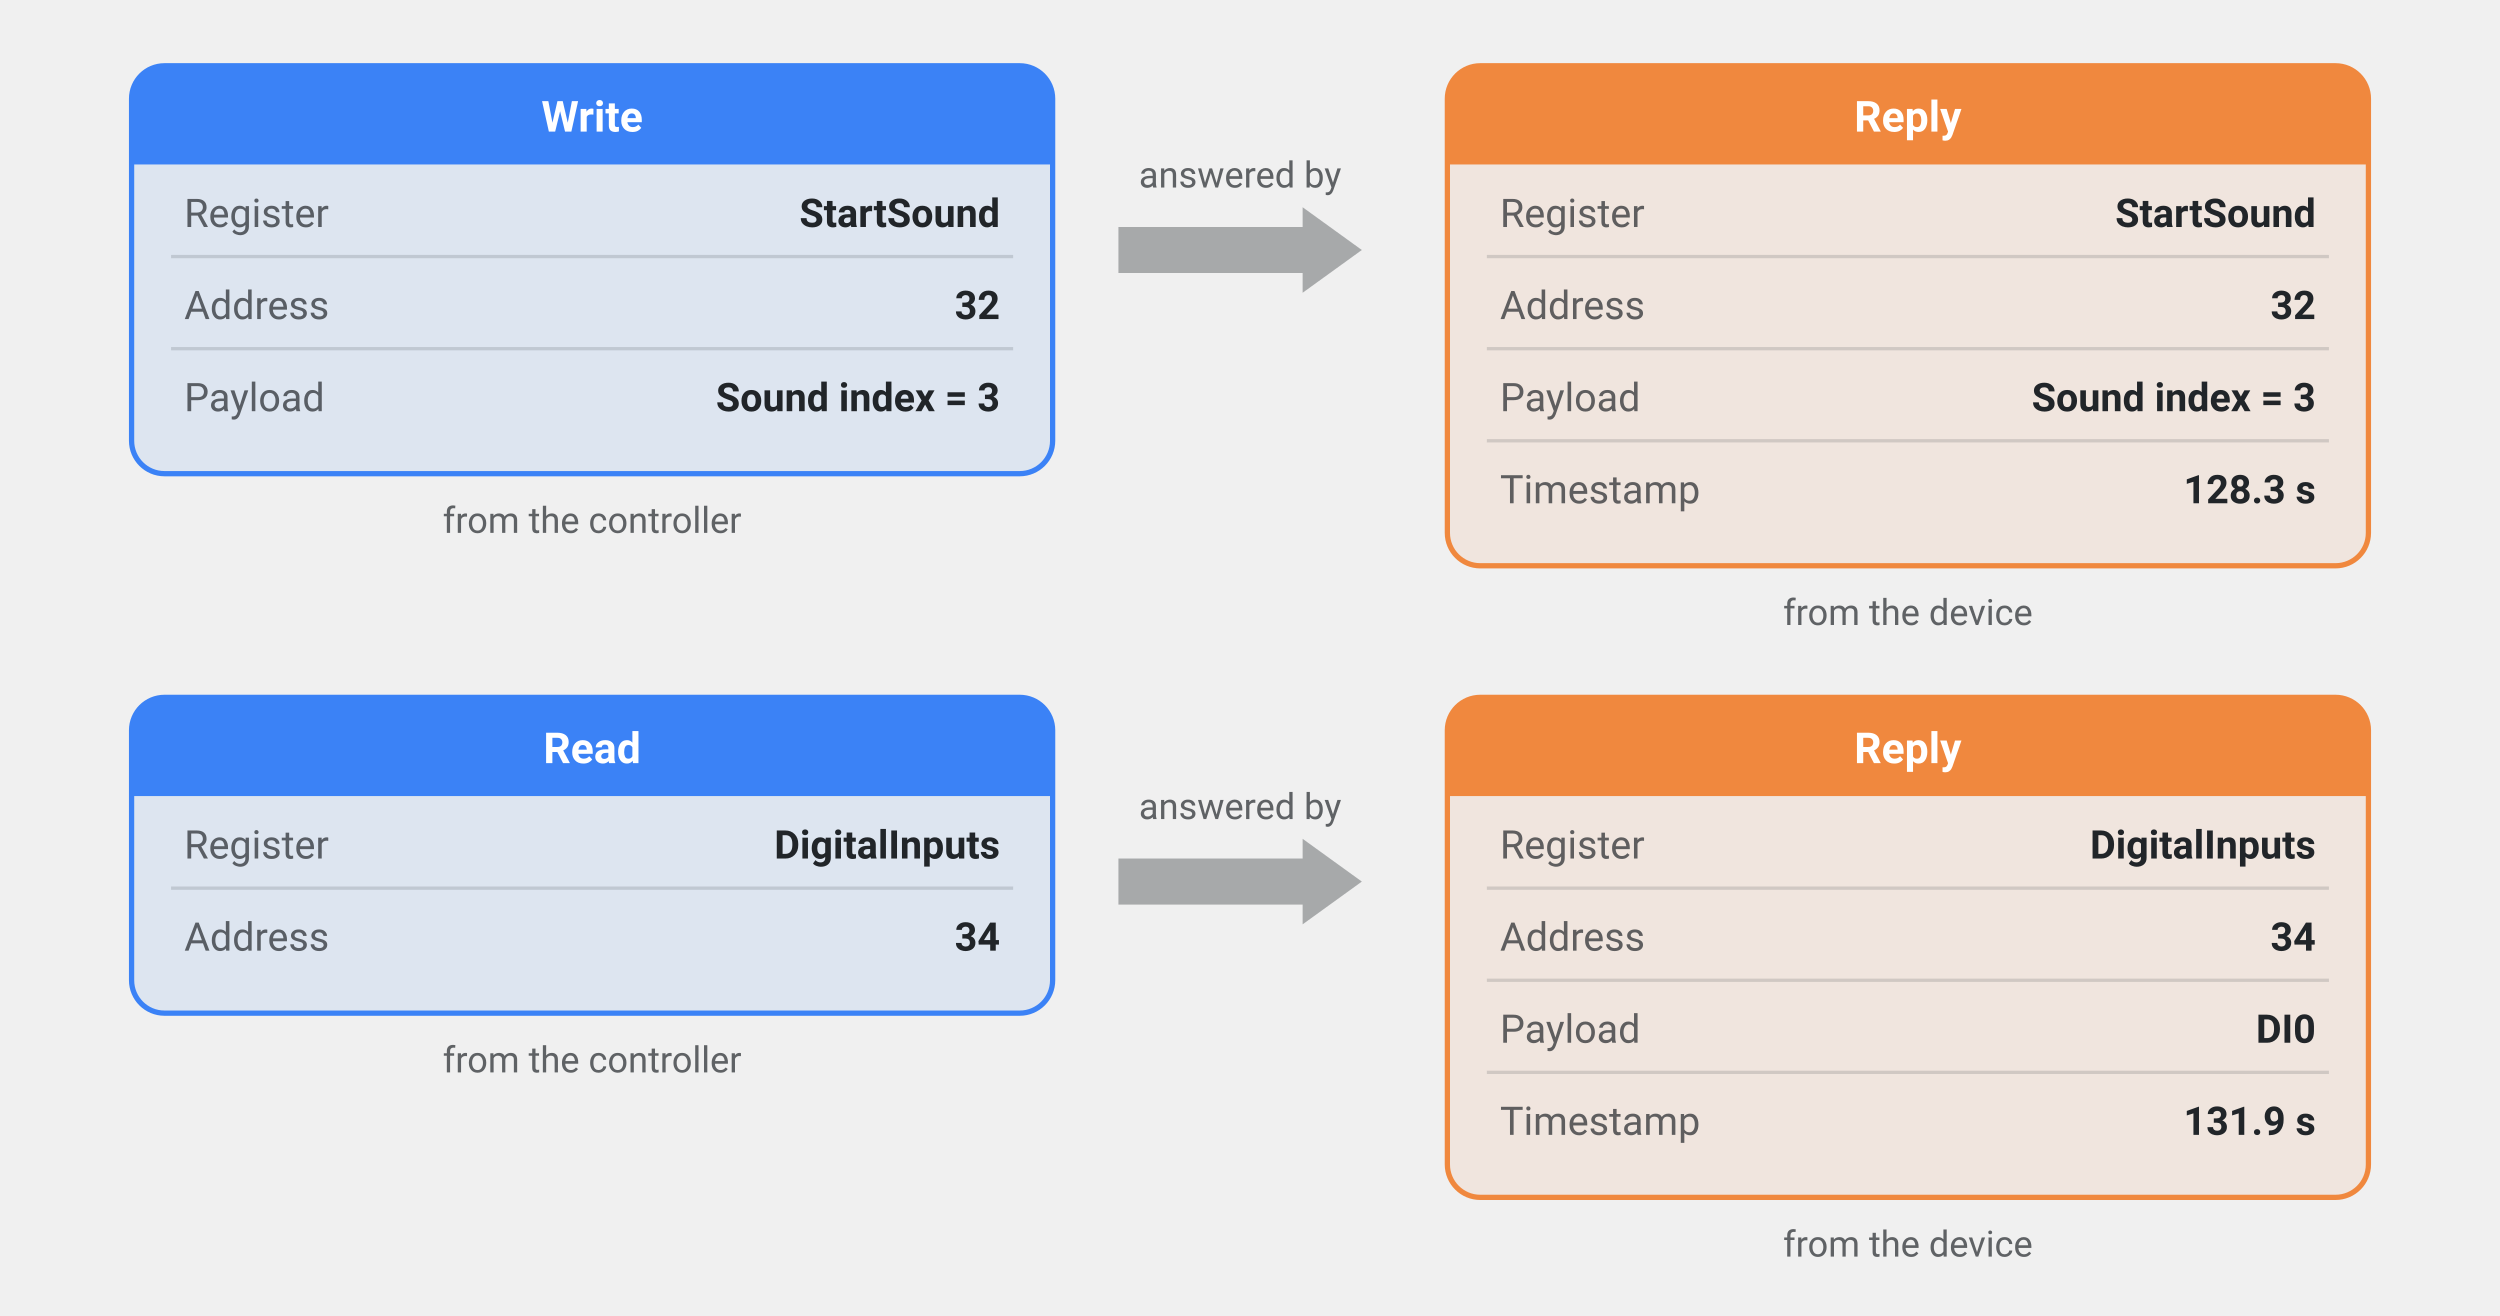
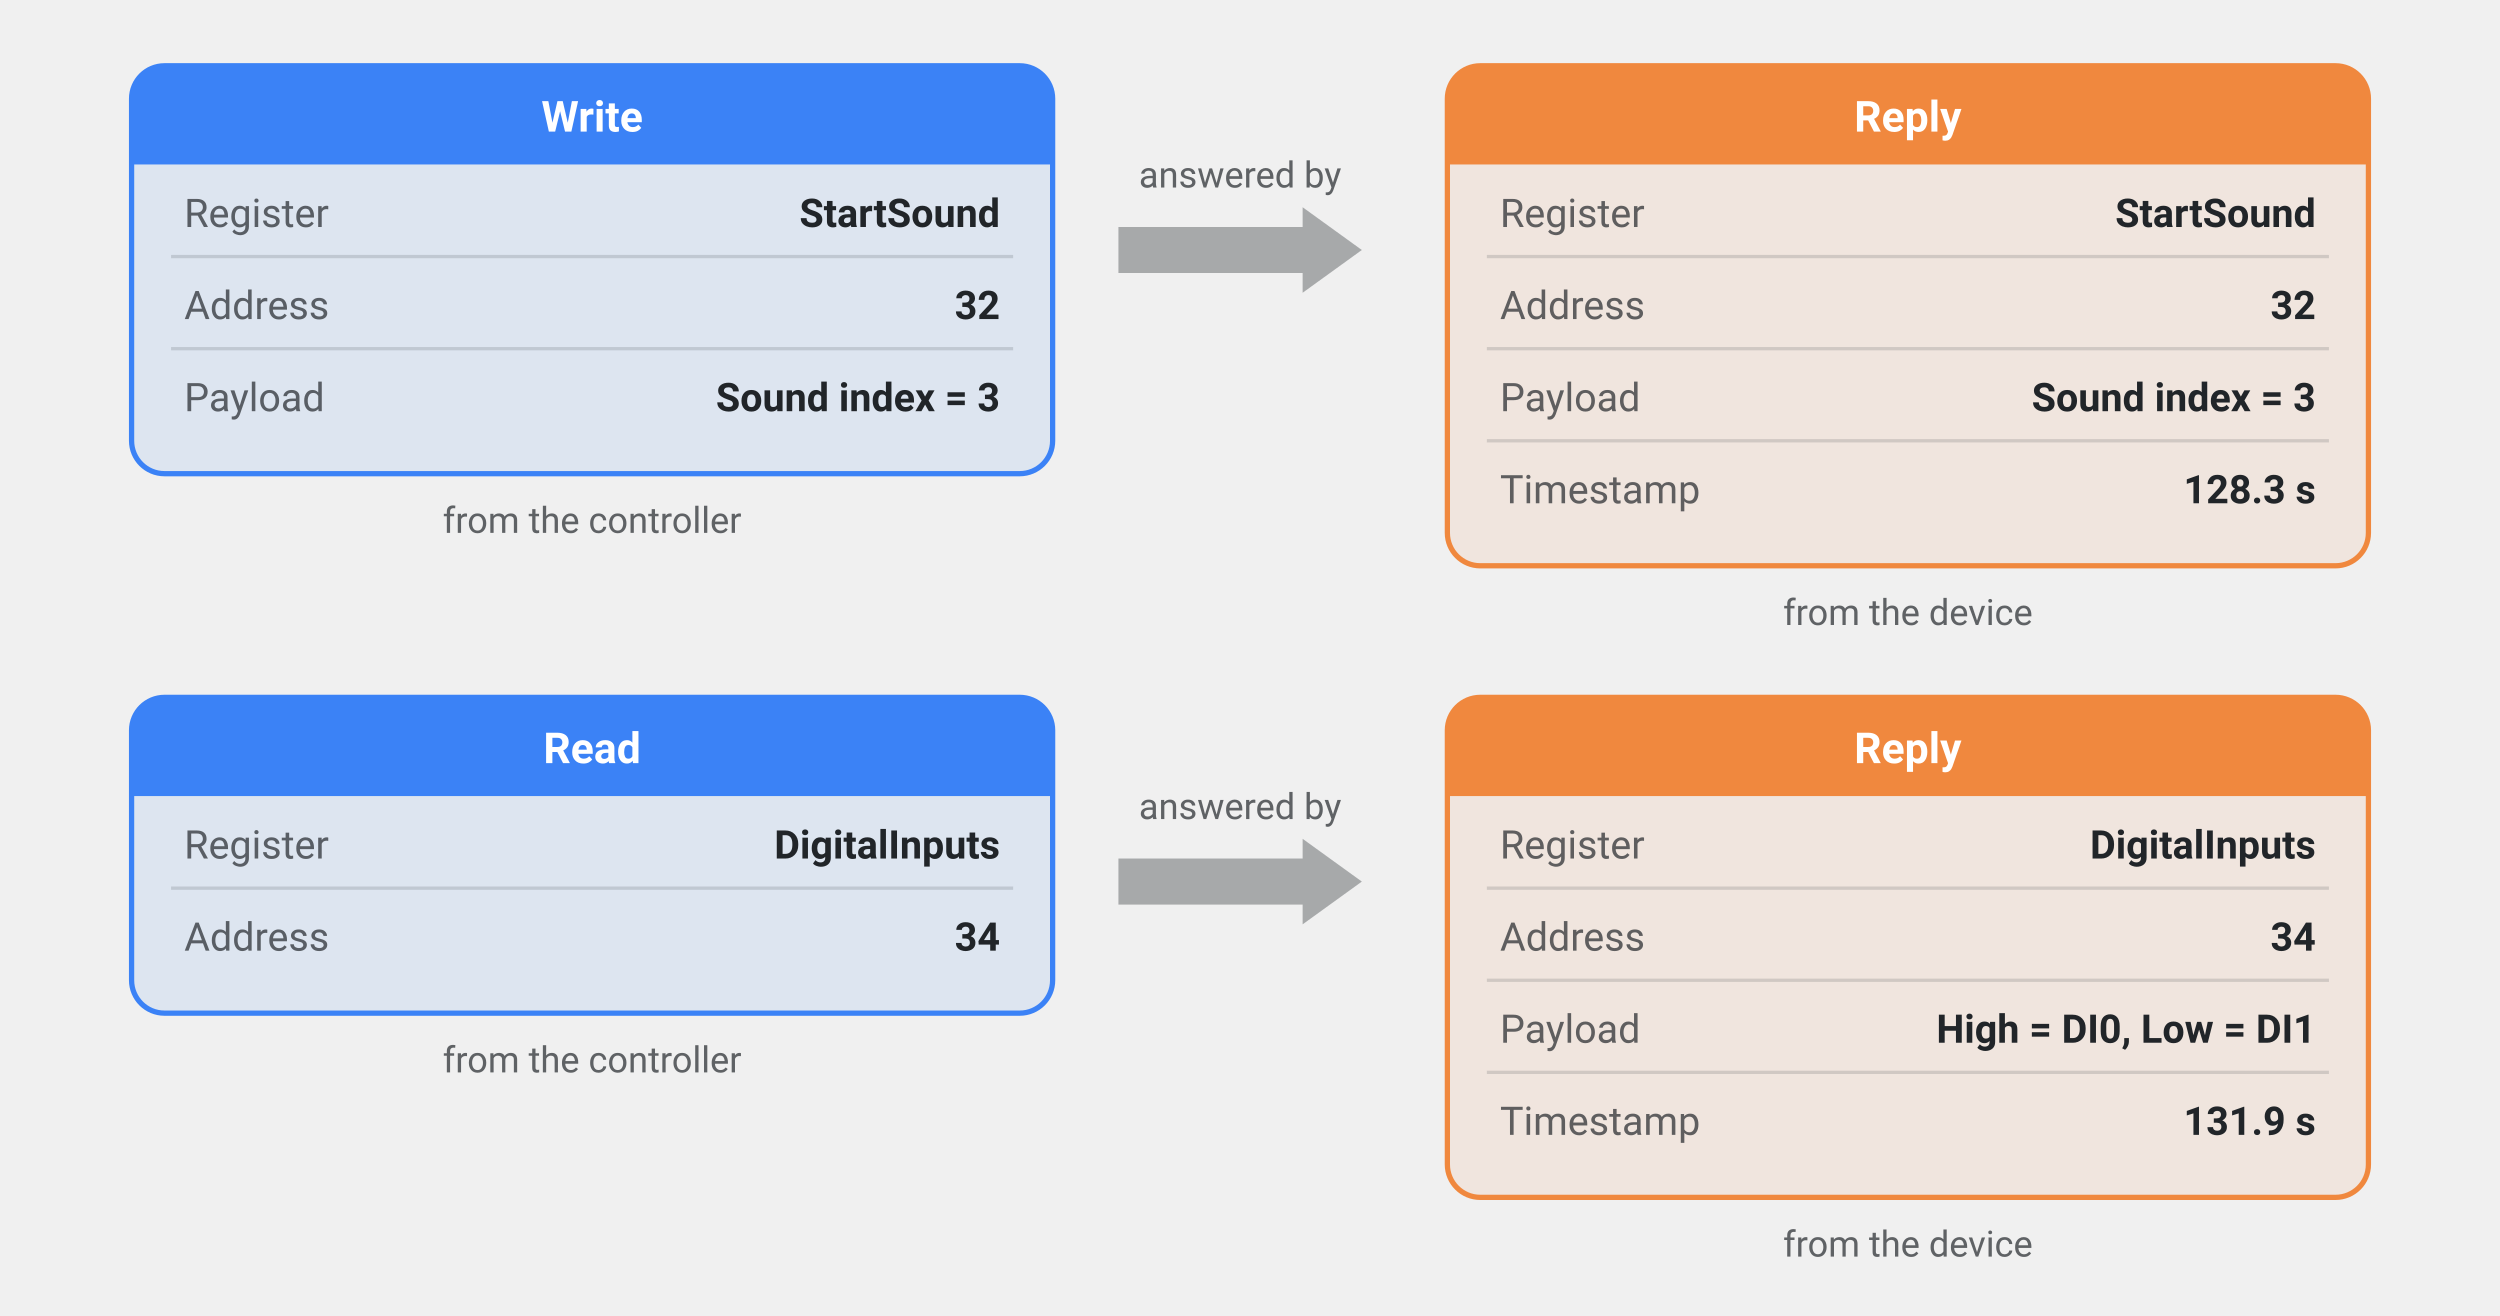
<svg xmlns="http://www.w3.org/2000/svg" viewBox="0 0 760 400" role="img" aria-label="Two commands and their replies: a Write to the StartSound register carrying a sound index, and a Read of the DigitalInputs register; each reply repeats the register and value and adds a timestamp" style="max-width:100%;height:auto;font-size:12px">
  <style>svg { color: #212529; font-family: system-ui, -apple-system, "Segoe UI", Roboto, "Helvetica Neue", Arial, sans-serif; } @media (prefers-color-scheme: dark) { svg { color: #dee2e6; } }</style>
  <rect x="40" y="20" width="280" height="124" rx="10" fill="#3b82f6" fill-opacity="0.1" stroke="#3b82f6" stroke-width="1.6" />
  <path d="M40,50 V30 Q40,20 50,20 H310 Q320,20 320,30 V50 Z" fill="#3b82f6" />
  <text x="180.0" y="40" text-anchor="middle" font-size="13" font-weight="700" fill="#fff">Write</text>
  <text x="56" y="69" font-size="12" opacity="0.7" fill="currentColor">Register</text>
  <text x="304" y="69" text-anchor="end" font-size="12" font-weight="700" fill="currentColor">StartSound</text>
  <line x1="52" y1="78" x2="308" y2="78" stroke="currentColor" stroke-opacity="0.15" />
  <text x="56" y="97" font-size="12" opacity="0.7" fill="currentColor">Address</text>
  <text x="304" y="97" text-anchor="end" font-size="12" font-weight="700" fill="currentColor">32</text>
  <line x1="52" y1="106" x2="308" y2="106" stroke="currentColor" stroke-opacity="0.15" />
  <text x="56" y="125" font-size="12" opacity="0.7" fill="currentColor">Payload</text>
  <text x="304" y="125" text-anchor="end" font-size="12" font-weight="700" fill="currentColor">Sound index = 3</text>
  <rect x="440" y="20" width="280" height="152" rx="10" fill="#f0883e" fill-opacity="0.1" stroke="#f0883e" stroke-width="1.6" />
  <path d="M440,50 V30 Q440,20 450,20 H710 Q720,20 720,30 V50 Z" fill="#f0883e" />
  <text x="580.0" y="40" text-anchor="middle" font-size="13" font-weight="700" fill="#fff">Reply</text>
  <text x="456" y="69" font-size="12" opacity="0.7" fill="currentColor">Register</text>
  <text x="704" y="69" text-anchor="end" font-size="12" font-weight="700" fill="currentColor">StartSound</text>
  <line x1="452" y1="78" x2="708" y2="78" stroke="currentColor" stroke-opacity="0.15" />
  <text x="456" y="97" font-size="12" opacity="0.7" fill="currentColor">Address</text>
  <text x="704" y="97" text-anchor="end" font-size="12" font-weight="700" fill="currentColor">32</text>
  <line x1="452" y1="106" x2="708" y2="106" stroke="currentColor" stroke-opacity="0.15" />
  <text x="456" y="125" font-size="12" opacity="0.7" fill="currentColor">Payload</text>
  <text x="704" y="125" text-anchor="end" font-size="12" font-weight="700" fill="currentColor">Sound index = 3</text>
  <line x1="452" y1="134" x2="708" y2="134" stroke="currentColor" stroke-opacity="0.15" />
  <text x="456" y="153" font-size="12" opacity="0.7" fill="currentColor">Timestamp</text>
  <text x="704" y="153" text-anchor="end" font-size="12" font-weight="700" fill="currentColor">128.3 s</text>
  <text x="180" y="162" text-anchor="middle" font-size="11" opacity="0.7" fill="currentColor">from the controller</text>
  <text x="580" y="190" text-anchor="middle" font-size="11" opacity="0.7" fill="currentColor">from the device</text>
  <polygon points="340,69 396,69 396,63 414,76 396,89 396,83 340,83" fill="currentColor" fill-opacity="0.35" />
  <text x="377" y="57" text-anchor="middle" font-size="11" opacity="0.7" fill="currentColor">answered by</text>
  <rect x="40" y="212" width="280" height="96" rx="10" fill="#3b82f6" fill-opacity="0.1" stroke="#3b82f6" stroke-width="1.6" />
  <path d="M40,242 V222 Q40,212 50,212 H310 Q320,212 320,222 V242 Z" fill="#3b82f6" />
  <text x="180.0" y="232" text-anchor="middle" font-size="13" font-weight="700" fill="#fff">Read</text>
  <text x="56" y="261" font-size="12" opacity="0.7" fill="currentColor">Register</text>
  <text x="304" y="261" text-anchor="end" font-size="12" font-weight="700" fill="currentColor">DigitalInputs</text>
  <line x1="52" y1="270" x2="308" y2="270" stroke="currentColor" stroke-opacity="0.15" />
  <text x="56" y="289" font-size="12" opacity="0.7" fill="currentColor">Address</text>
  <text x="304" y="289" text-anchor="end" font-size="12" font-weight="700" fill="currentColor">34</text>
  <rect x="440" y="212" width="280" height="152" rx="10" fill="#f0883e" fill-opacity="0.1" stroke="#f0883e" stroke-width="1.6" />
  <path d="M440,242 V222 Q440,212 450,212 H710 Q720,212 720,222 V242 Z" fill="#f0883e" />
  <text x="580.0" y="232" text-anchor="middle" font-size="13" font-weight="700" fill="#fff">Reply</text>
  <text x="456" y="261" font-size="12" opacity="0.7" fill="currentColor">Register</text>
  <text x="704" y="261" text-anchor="end" font-size="12" font-weight="700" fill="currentColor">DigitalInputs</text>
  <line x1="452" y1="270" x2="708" y2="270" stroke="currentColor" stroke-opacity="0.15" />
  <text x="456" y="289" font-size="12" opacity="0.7" fill="currentColor">Address</text>
  <text x="704" y="289" text-anchor="end" font-size="12" font-weight="700" fill="currentColor">34</text>
  <line x1="452" y1="298" x2="708" y2="298" stroke="currentColor" stroke-opacity="0.15" />
  <text x="456" y="317" font-size="12" opacity="0.7" fill="currentColor">Payload</text>
-   <text x="704" y="317" text-anchor="end" font-size="12" font-weight="700" fill="currentColor">DI0</text>
+   <text x="704" y="317" text-anchor="end" font-size="12" font-weight="700" fill="currentColor">High = DI0, Low = DI1</text>
  <line x1="452" y1="326" x2="708" y2="326" stroke="currentColor" stroke-opacity="0.15" />
  <text x="456" y="345" font-size="12" opacity="0.7" fill="currentColor">Timestamp</text>
  <text x="704" y="345" text-anchor="end" font-size="12" font-weight="700" fill="currentColor">131.9 s</text>
  <text x="180" y="326" text-anchor="middle" font-size="11" opacity="0.7" fill="currentColor">from the controller</text>
  <text x="580" y="382" text-anchor="middle" font-size="11" opacity="0.7" fill="currentColor">from the device</text>
  <polygon points="340,261 396,261 396,255 414,268 396,281 396,275 340,275" fill="currentColor" fill-opacity="0.35" />
  <text x="377" y="249" text-anchor="middle" font-size="11" opacity="0.7" fill="currentColor">answered by</text>
</svg>
